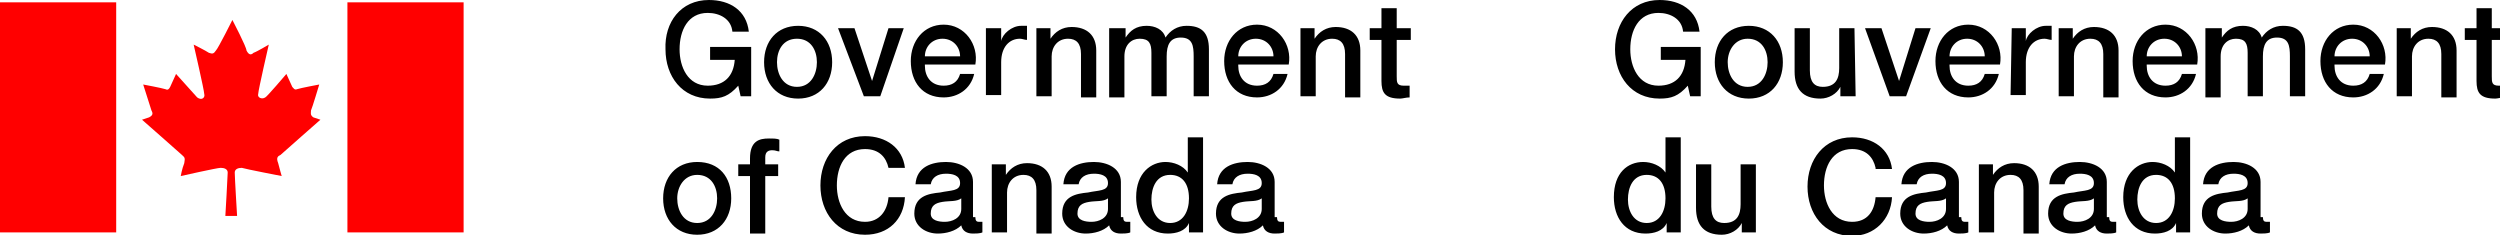
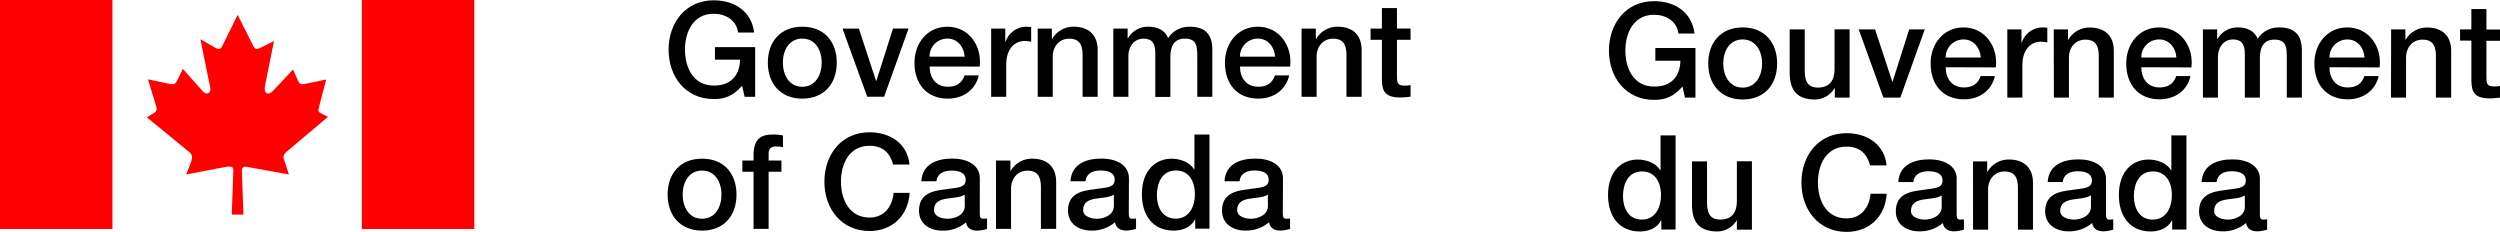
- <svg xmlns="http://www.w3.org/2000/svg" version="1.1" width="100%" height="100%" viewBox="0 0 213 20" preserveAspectRatio="xMinYMin meet">
-   <defs>
-     <style type="text/css">
- 			.fip_text {fill:#000;}.fip_flag {fill:#F00;}
- 		</style>
-   </defs>
-   <g id="sig" transform="translate(-2,-2)">
-     <path class="fip_flag" d="M 41.5,21.8 H 31.6 V 2.2 h 9.9 v 19.6 l 0,0 z M 21.8,3.7 c 0,0 -1.2,2.4 -1.4,2.6 -0.2,0.3 -0.3,0.3 -0.6,0.2 -0.3,-0.2 -1.3,-0.7 -1.3,-0.7 0,0 0.9,3.9 0.9,4.2 0.1,0.3 -0.2,0.6 -0.6,0.3 -0.1,-0.1 -1.8,-2 -1.8,-2 0,0 -0.4,0.9 -0.5,1.1 -0.1,0.2 -0.2,0.3 -0.4,0.2 -0.3,-0.1 -1.9,-0.4 -1.9,-0.4 0,0 0.6,1.9 0.7,2.2 0.1,0.2 0.2,0.4 -0.2,0.6 l -0.6,0.2 c 0,0 3.3,2.9 3.4,3 0.2,0.2 0.3,0.2 0.2,0.7 -0.2,0.5 -0.3,1.1 -0.3,1.1 0,0 3.1,-0.7 3.4,-0.7 0.3,0 0.6,0.1 0.6,0.4 0,0.3 -0.2,3.7 -0.2,3.7 h 1 c 0,0 -0.2,-3.3 -0.2,-3.7 0,-0.3 0.3,-0.4 0.6,-0.4 0.3,0.1 3.4,0.7 3.4,0.7 0,0 -0.2,-0.7 -0.3,-1.1 -0.2,-0.5 0,-0.6 0.2,-0.7 0.1,-0.1 3.4,-3 3.4,-3 L 28.7,12 c -0.3,-0.2 -0.2,-0.4 -0.2,-0.6 0.1,-0.2 0.7,-2.2 0.7,-2.2 0,0 -1.6,0.3 -1.9,0.4 C 27.1,9.7 27,9.5 26.9,9.4 26.8,9.2 26.4,8.3 26.4,8.3 c 0,0 -1.7,2 -1.8,2 -0.3,0.2 -0.7,0 -0.6,-0.3 0,-0.3 0.9,-4.2 0.9,-4.2 0,0 -1,0.6 -1.3,0.7 C 23.4,6.7 23.2,6.7 23,6.3 23,6 21.8,3.7 21.8,3.7 l 0,0 z M 11.9,21.8 V 2.2 H 2 v 19.6 h 9.9 l 0,0 z" />
-     <path class="fip_text" d="M 66,10.2 H 65.1 L 64.9,9.3 c -0.8,0.9 -1.4,1.1 -2.4,1.1 -2.4,0 -3.8,-1.9 -3.8,-4.2 C 58.6,3.9 60,2 62.4,2 c 1.8,0 3.2,0.9 3.4,2.7 H 64.4 C 64.3,3.6 63.3,3.1 62.3,3.1 c -1.7,0 -2.4,1.5 -2.4,3.1 0,1.5 0.7,3.1 2.4,3.1 1.4,0 2.2,-0.8 2.3,-2.2 H 62.5 V 6 H 66 v 4.2 z m 1.1,-2.9 c 0,-1.8 1.1,-3.1 2.9,-3.1 1.8,0 2.9,1.3 2.9,3.1 0,1.8 -1.1,3.1 -2.9,3.1 -1.8,0 -2.9,-1.3 -2.9,-3.1 z m 4.5,0 c 0,-1 -0.5,-2 -1.7,-2 -1.2,0 -1.7,1 -1.7,2 0,1 0.5,2.1 1.7,2.1 1.2,0 1.7,-1.1 1.7,-2.1 z m 1.8,-2.9 h 1.4 l 1.5,4.5 0,0 1.4,-4.5 H 79 l -2,5.8 H 75.6 L 73.4,4.4 z m 7.4,3.2 c 0,0.9 0.5,1.7 1.6,1.7 0.7,0 1.2,-0.3 1.4,-1 H 85 c -0.3,1.3 -1.4,2 -2.6,2 -1.8,0 -2.8,-1.3 -2.8,-3.1 0,-1.7 1.1,-3.1 2.8,-3.1 1.8,0 3,1.7 2.7,3.4 h -4.3 v 0.1 z m 3,-0.8 C 83.8,6 83.2,5.3 82.3,5.3 81.4,5.3 80.8,6 80.8,6.8 h 3 z m 2.3,-2.4 h 1.2 v 1.1 l 0,0 c 0.1,-0.6 0.9,-1.3 1.7,-1.3 0.3,0 0.4,0 0.5,0 v 1.2 c -0.2,0 -0.4,-0.1 -0.6,-0.1 -0.9,0 -1.6,0.7 -1.6,2 v 2.8 H 86 V 4.4 h 0.1 z m 4.2,0 h 1.2 v 0.9 l 0,0 c 0.4,-0.6 1,-1 1.8,-1 1.3,0 2.1,0.7 2.1,2 v 4 H 94.1 V 6.6 C 94.1,5.7 93.7,5.3 93,5.3 92.1,5.3 91.6,6 91.6,6.8 v 3.4 H 90.3 V 4.4 z m 6.4,0 h 1.2 v 0.8 l 0,0 c 0.4,-0.6 0.9,-1 1.8,-1 0.7,0 1.4,0.3 1.6,1 0.4,-0.6 1,-1 1.8,-1 1.2,0 1.9,0.5 1.9,2 v 4 h -1.3 V 6.8 c 0,-0.9 -0.1,-1.6 -1.1,-1.6 -0.9,0 -1.2,0.6 -1.2,1.6 v 3.4 h -1.3 V 6.5 c 0,-0.8 -0.2,-1.2 -1,-1.2 -0.7,0 -1.3,0.5 -1.3,1.5 v 3.5 H 96.5 V 4.4 h 0.2 z m 10.8,3.2 c 0,0.9 0.5,1.7 1.6,1.7 0.7,0 1.2,-0.3 1.4,-1 h 1.2 c -0.3,1.3 -1.4,2 -2.6,2 -1.8,0 -2.8,-1.3 -2.8,-3.1 0,-1.7 1.1,-3.1 2.8,-3.1 1.8,0 3,1.7 2.7,3.4 h -4.3 v 0.1 z m 3,-0.8 c 0,-0.8 -0.6,-1.5 -1.5,-1.5 -0.9,0 -1.5,0.7 -1.5,1.5 h 3 z m 2.3,-2.4 h 1.2 v 0.9 l 0,0 c 0.4,-0.6 1,-1 1.8,-1 1.3,0 2.1,0.7 2.1,2 v 4 h -1.3 V 6.6 c 0,-0.9 -0.4,-1.3 -1.1,-1.3 -0.9,0 -1.4,0.7 -1.4,1.5 v 3.4 h -1.3 V 4.4 z m 5.9,0 h 1 V 2.7 h 1.3 v 1.7 h 1.2 v 1 H 121 v 3.1 c 0,0.5 0,0.8 0.6,0.8 0.2,0 0.4,0 0.5,0 v 1 c -0.3,0 -0.6,0.1 -0.8,0.1 -1.3,0 -1.6,-0.5 -1.6,-1.5 V 5.4 h -1 v -1 z M 58.5,18.9 c 0,-1.8 1.1,-3.1 2.9,-3.1 1.9,0 2.9,1.3 2.9,3.1 0,1.8 -1.1,3.1 -2.9,3.1 -1.8,0 -2.9,-1.3 -2.9,-3.1 z m 4.6,0 c 0,-1 -0.5,-2 -1.7,-2 -1.1,0 -1.7,1 -1.7,2 0,1 0.5,2.1 1.7,2.1 1.2,0 1.7,-1.1 1.7,-2.1 z M 64.9,16 h 1 v -0.5 c 0,-1.5 0.8,-1.7 1.6,-1.7 0.4,0 0.7,0 0.9,0.1 v 1 c -0.2,0 -0.3,-0.1 -0.6,-0.1 -0.3,0 -0.6,0.1 -0.6,0.6 V 16 h 1.1 v 1 h -1.1 v 4.9 H 65.9 V 17 h -1 v -1 z m 12.8,0.3 c -0.2,-0.9 -0.8,-1.6 -2,-1.6 -1.7,0 -2.4,1.5 -2.4,3.1 0,1.5 0.7,3.1 2.4,3.1 1.2,0 1.9,-0.9 2,-2.1 h 1.4 C 79,20.7 77.7,22 75.7,22 c -2.4,0 -3.8,-1.9 -3.8,-4.2 0,-2.3 1.4,-4.2 3.8,-4.2 1.8,0 3.2,1 3.4,2.7 h -1.4 z m 7.4,4.2 c 0,0.3 0.1,0.4 0.3,0.4 0.1,0 0.2,0 0.3,0 v 0.9 c -0.2,0.1 -0.6,0.1 -0.8,0.1 -0.5,0 -0.9,-0.2 -1,-0.7 -0.5,0.5 -1.3,0.7 -2,0.7 -1,0 -2,-0.6 -2,-1.7 0,-1.5 1.2,-1.7 2.2,-1.8 0.9,-0.2 1.7,-0.1 1.7,-0.8 0,-0.7 -0.7,-0.8 -1.2,-0.8 -0.7,0 -1.2,0.3 -1.3,0.9 H 80 c 0.1,-1.5 1.4,-1.9 2.6,-1.9 1.1,0 2.3,0.5 2.3,1.7 v 3 h 0.2 z m -1.2,-1.6 c -0.4,0.3 -1,0.2 -1.6,0.3 -0.6,0.1 -1,0.3 -1,1 0,0.6 0.7,0.7 1.2,0.7 0.6,0 1.4,-0.3 1.4,-1.1 V 18.9 z M 86.5,16 h 1.2 v 0.9 l 0,0 c 0.4,-0.6 1,-1 1.8,-1 1.3,0 2.1,0.7 2.1,2 v 4 h -1.3 v -3.7 c 0,-0.9 -0.4,-1.3 -1.1,-1.3 -0.9,0 -1.4,0.7 -1.4,1.5 v 3.4 H 86.5 V 16 z m 11.2,4.5 c 0,0.3 0.1,0.4 0.3,0.4 0.1,0 0.2,0 0.3,0 v 0.9 c -0.2,0.1 -0.6,0.1 -0.8,0.1 -0.5,0 -0.9,-0.2 -1,-0.7 -0.5,0.5 -1.3,0.7 -2,0.7 -1,0 -2,-0.6 -2,-1.7 0,-1.5 1.2,-1.7 2.2,-1.8 0.9,-0.2 1.7,-0.1 1.7,-0.8 0,-0.7 -0.7,-0.8 -1.2,-0.8 -0.7,0 -1.2,0.3 -1.3,0.9 h -1.3 c 0.1,-1.5 1.4,-1.9 2.6,-1.9 1.1,0 2.3,0.5 2.3,1.7 v 3 h 0.2 z m -1.3,-1.6 c -0.4,0.3 -1,0.2 -1.6,0.3 -0.6,0.1 -1,0.3 -1,1 0,0.6 0.7,0.7 1.2,0.7 0.6,0 1.4,-0.3 1.4,-1.1 v -0.9 z m 8.1,2.9 h -1.2 V 21 l 0,0 c -0.3,0.7 -1.1,0.9 -1.8,0.9 -1.8,0 -2.7,-1.4 -2.7,-3.1 0,-2.1 1.3,-3 2.5,-3 0.7,0 1.5,0.3 1.9,0.9 l 0,0 v -3 h 1.3 v 8.1 z M 101.7,21 c 1.1,0 1.6,-1 1.6,-2.1 0,-1.3 -0.6,-2 -1.6,-2 -1.2,0 -1.6,1.1 -1.6,2.1 0,1 0.5,2 1.6,2 z m 9.1,-0.5 c 0,0.3 0.1,0.4 0.3,0.4 0.1,0 0.2,0 0.3,0 v 0.9 c -0.2,0.1 -0.6,0.1 -0.8,0.1 -0.5,0 -0.9,-0.2 -1,-0.7 -0.5,0.5 -1.3,0.7 -2,0.7 -1,0 -2,-0.6 -2,-1.7 0,-1.5 1.2,-1.7 2.2,-1.8 0.9,-0.2 1.7,-0.1 1.7,-0.8 0,-0.7 -0.7,-0.8 -1.2,-0.8 -0.7,0 -1.2,0.3 -1.3,0.9 h -1.3 c 0.1,-1.5 1.4,-1.9 2.6,-1.9 1.1,0 2.3,0.5 2.3,1.7 v 3 h 0.2 z m -1.3,-1.6 c -0.4,0.3 -1,0.2 -1.6,0.3 -0.6,0.1 -1,0.3 -1,1 0,0.6 0.7,0.7 1.2,0.7 0.6,0 1.4,-0.3 1.4,-1.1 v -0.9 z m 37.4,-8.7 H 146 l -0.2,-0.9 c -0.8,0.9 -1.4,1.1 -2.4,1.1 -2.4,0 -3.8,-1.9 -3.8,-4.2 0,-2.3 1.4,-4.2 3.8,-4.2 1.8,0 3.2,0.9 3.4,2.7 h -1.4 c -0.1,-1.1 -1.1,-1.6 -2.1,-1.6 -1.7,0 -2.4,1.5 -2.4,3.1 0,1.5 0.7,3.1 2.4,3.1 1.4,0 2.2,-0.8 2.3,-2.2 h -2.1 V 6 h 3.4 v 4.2 z m 1.2,-2.9 c 0,-1.8 1.1,-3.1 2.9,-3.1 1.8,0 2.9,1.3 2.9,3.1 0,1.8 -1.1,3.1 -2.9,3.1 -1.8,0 -2.9,-1.3 -2.9,-3.1 z m 4.5,0 c 0,-1 -0.5,-2 -1.7,-2 -1.1,0 -1.7,1 -1.7,2 0,1 0.5,2.1 1.7,2.1 1.2,0 1.7,-1.1 1.7,-2.1 z m 7.5,2.9 h -1.3 V 9.4 l 0,0 c -0.3,0.6 -1,1 -1.7,1 -1.5,0 -2.2,-0.8 -2.2,-2.3 V 4.4 h 1.3 V 8 c 0,1 0.4,1.4 1.1,1.4 1.1,0 1.4,-0.7 1.4,-1.6 V 4.4 h 1.3 l 0.1,5.8 0,0 z m 0.8,-5.8 h 1.4 l 1.5,4.5 0,0 1.4,-4.5 h 1.3 l -2.1,5.8 H 163 l -2.1,-5.8 z m 7.2,3.2 c 0,0.9 0.5,1.7 1.6,1.7 0.7,0 1.2,-0.3 1.4,-1 h 1.2 c -0.3,1.3 -1.4,2 -2.6,2 -1.8,0 -2.8,-1.3 -2.8,-3.1 0,-1.7 1.1,-3.1 2.8,-3.1 1.8,0 3,1.7 2.7,3.4 h -4.3 v 0.1 z m 3,-0.8 c 0,-0.8 -0.6,-1.5 -1.5,-1.5 -0.9,0 -1.5,0.7 -1.5,1.5 h 3 z m 2.3,-2.4 h 1.2 v 1.1 l 0,0 c 0.1,-0.6 0.9,-1.3 1.7,-1.3 0.3,0 0.4,0 0.5,0 v 1.2 c -0.2,0 -0.4,-0.1 -0.6,-0.1 -0.9,0 -1.6,0.7 -1.6,2 v 2.8 h -1.3 l 0.1,-5.7 0,0 z m 4,0 h 1.2 v 0.9 l 0,0 c 0.4,-0.6 1,-1 1.8,-1 1.3,0 2.1,0.7 2.1,2 v 4 h -1.3 V 6.6 c 0,-0.9 -0.4,-1.3 -1.1,-1.3 -0.9,0 -1.4,0.7 -1.4,1.5 v 3.4 h -1.3 V 4.4 z m 7.5,3.2 c 0,0.9 0.5,1.7 1.6,1.7 0.7,0 1.2,-0.3 1.4,-1 h 1.2 c -0.3,1.3 -1.4,2 -2.6,2 -1.8,0 -2.8,-1.3 -2.8,-3.1 0,-1.7 1.1,-3.1 2.8,-3.1 1.8,0 3,1.7 2.7,3.4 h -4.3 v 0.1 z m 3,-0.8 c 0,-0.8 -0.6,-1.5 -1.5,-1.5 -0.9,0 -1.5,0.7 -1.5,1.5 h 3 z m 2.2,-2.4 h 1.2 v 0.8 l 0,0 c 0.4,-0.6 0.9,-1 1.8,-1 0.7,0 1.4,0.3 1.6,1 0.4,-0.6 1,-1 1.8,-1 1.2,0 1.9,0.5 1.9,2 v 4 h -1.3 V 6.8 c 0,-0.9 -0.1,-1.6 -1.1,-1.6 -0.9,0 -1.2,0.6 -1.2,1.6 v 3.4 h -1.3 V 6.5 c 0,-0.8 -0.2,-1.2 -1,-1.2 -0.7,0 -1.3,0.5 -1.3,1.5 v 3.5 h -1.3 V 4.4 h 0.2 z m 10.8,3.2 c 0,0.9 0.5,1.7 1.6,1.7 0.7,0 1.2,-0.3 1.4,-1 h 1.2 c -0.3,1.3 -1.4,2 -2.6,2 -1.8,0 -2.8,-1.3 -2.8,-3.1 0,-1.7 1.1,-3.1 2.8,-3.1 1.8,0 3,1.7 2.7,3.4 h -4.3 v 0.1 z m 3,-0.8 c 0,-0.8 -0.6,-1.5 -1.5,-1.5 -0.9,0 -1.5,0.7 -1.5,1.5 h 3 z m 2.3,-2.4 h 1.2 v 0.9 l 0,0 c 0.4,-0.6 1,-1 1.8,-1 1.3,0 2.1,0.7 2.1,2 v 4 H 210 V 6.6 c 0,-0.9 -0.4,-1.3 -1.1,-1.3 -0.9,0 -1.4,0.7 -1.4,1.5 v 3.4 h -1.3 V 4.4 z m 5.8,0 h 1 V 2.7 h 1.3 v 1.7 h 1.2 v 1 h -1.2 v 3.1 c 0,0.5 0,0.8 0.6,0.8 0.2,0 0.4,0 0.5,0 v 1 c -0.3,0 -0.6,0.1 -0.8,0.1 -1.3,0 -1.6,-0.5 -1.6,-1.5 V 5.4 h -1 v -1 z M 145.2,21.8 H 144 V 21 l 0,0 c -0.3,0.7 -1.1,0.9 -1.8,0.9 -1.8,0 -2.7,-1.4 -2.7,-3.1 0,-2.1 1.2,-3 2.5,-3 0.7,0 1.5,0.3 1.9,0.9 l 0,0 v -3 h 1.3 v 8.1 z M 142.3,21 c 1.1,0 1.6,-1 1.6,-2.1 0,-1.3 -0.6,-2 -1.6,-2 -1.2,0 -1.6,1.1 -1.6,2.1 0,1 0.5,2 1.6,2 z m 9.4,0.8 h -1.3 V 21 l 0,0 c -0.3,0.6 -1,1 -1.7,1 -1.5,0 -2.2,-0.8 -2.2,-2.3 V 16 h 1.3 v 3.6 c 0,1 0.4,1.4 1.1,1.4 1.1,0 1.4,-0.7 1.4,-1.6 V 16 h 1.3 v 5.8 h 0.1 z m 10.1,-5.5 c -0.2,-0.9 -0.8,-1.6 -2,-1.6 -1.7,0 -2.4,1.5 -2.4,3.1 0,1.5 0.7,3.1 2.4,3.1 1.3,0 1.9,-0.9 2,-2.1 h 1.4 c -0.1,1.9 -1.5,3.3 -3.4,3.3 -2.4,0 -3.8,-1.9 -3.8,-4.2 0,-2.3 1.4,-4.2 3.8,-4.2 1.8,0 3.2,1 3.4,2.7 h -1.4 v -0.1 z m 7.3,4.2 c 0,0.3 0.1,0.4 0.3,0.4 0.1,0 0.2,0 0.3,0 v 0.9 c -0.2,0.1 -0.6,0.1 -0.8,0.1 -0.5,0 -0.9,-0.2 -1,-0.7 -0.5,0.5 -1.3,0.7 -2,0.7 -1,0 -2,-0.6 -2,-1.7 0,-1.5 1.2,-1.7 2.2,-1.8 0.9,-0.2 1.7,-0.1 1.7,-0.8 0,-0.7 -0.7,-0.8 -1.2,-0.8 -0.7,0 -1.2,0.3 -1.3,0.9 H 164 c 0.1,-1.5 1.4,-1.9 2.6,-1.9 1.1,0 2.3,0.5 2.3,1.7 v 3 h 0.2 z m -1.3,-1.6 c -0.4,0.3 -1,0.2 -1.6,0.3 -0.6,0.1 -1,0.3 -1,1 0,0.6 0.7,0.7 1.2,0.7 0.6,0 1.4,-0.3 1.4,-1.1 v -0.9 l 0,0 z m 2.8,-2.9 h 1.2 v 0.9 l 0,0 c 0.4,-0.6 1,-1 1.8,-1 1.3,0 2.1,0.7 2.1,2 v 4 h -1.3 v -3.7 c 0,-0.9 -0.4,-1.3 -1.1,-1.3 -0.9,0 -1.4,0.7 -1.4,1.5 v 3.4 h -1.3 V 16 z m 11.1,4.5 c 0,0.3 0.1,0.4 0.3,0.4 0.1,0 0.2,0 0.3,0 v 0.9 c -0.2,0.1 -0.6,0.1 -0.8,0.1 -0.5,0 -0.9,-0.2 -1,-0.7 -0.5,0.5 -1.3,0.7 -2,0.7 -1,0 -2,-0.6 -2,-1.7 0,-1.5 1.2,-1.7 2.2,-1.8 0.9,-0.2 1.7,-0.1 1.7,-0.8 0,-0.7 -0.7,-0.8 -1.2,-0.8 -0.7,0 -1.2,0.3 -1.3,0.9 h -1.3 c 0.1,-1.5 1.4,-1.9 2.6,-1.9 1.1,0 2.3,0.5 2.3,1.7 v 3 h 0.2 z m -1.3,-1.6 c -0.4,0.3 -1,0.2 -1.6,0.3 -0.6,0.1 -1,0.3 -1,1 0,0.6 0.7,0.7 1.2,0.7 0.6,0 1.4,-0.3 1.4,-1.1 v -0.9 l 0,0 z m 8.2,2.9 h -1.2 V 21 l 0,0 c -0.3,0.7 -1.1,0.9 -1.8,0.9 -1.8,0 -2.7,-1.4 -2.7,-3.1 0,-2.1 1.3,-3 2.5,-3 0.7,0 1.5,0.3 1.9,0.9 l 0,0 v -3 h 1.3 v 8.1 z M 185.7,21 c 1.1,0 1.6,-1 1.6,-2.1 0,-1.3 -0.6,-2 -1.6,-2 -1.2,0 -1.6,1.1 -1.6,2.1 0,1 0.5,2 1.6,2 z m 9.1,-0.5 c 0,0.3 0.1,0.4 0.3,0.4 0.1,0 0.2,0 0.3,0 v 0.9 c -0.2,0.1 -0.6,0.1 -0.8,0.1 -0.5,0 -0.9,-0.2 -1,-0.7 -0.5,0.5 -1.3,0.7 -2,0.7 -1,0 -2,-0.6 -2,-1.7 0,-1.5 1.2,-1.7 2.2,-1.8 0.9,-0.2 1.7,-0.1 1.7,-0.8 0,-0.7 -0.7,-0.8 -1.2,-0.8 -0.7,0 -1.2,0.3 -1.3,0.9 h -1.3 c 0.1,-1.5 1.4,-1.9 2.6,-1.9 1.1,0 2.3,0.5 2.3,1.7 v 3 h 0.2 z m -1.3,-1.6 c -0.4,0.3 -1,0.2 -1.6,0.3 -0.6,0.1 -1,0.3 -1,1 0,0.6 0.7,0.7 1.2,0.7 0.6,0 1.4,-0.3 1.4,-1.1 v -0.9 l 0,0 z" />
-   </g>
+ <svg xmlns="http://www.w3.org/2000/svg" viewBox="0 0 819 75.97">
+   <rect width="36.84" height="75.01" style="fill:#FF0000" />
+   <rect x="118.54" width="36.84" height="75.01" style="fill:#FF0000" />
+   <path d="M72.58,15.61,77.84,4.9l5.22,10.32c.65,1.09,1.18,1,2.22.48l4.49-2.22L86.85,27.89c-.61,2.83,1,3.66,2.75,1.74L96,22.79l1.7,3.87c.57,1.17,1.43,1,2.57.79l6.61-1.39-2.22,8.35,0,.18c-.26,1.09-.78,2,.44,2.53l2.35,1.17L93.77,49.82c-1.39,1.43-.91,1.87-.39,3.48l1.26,3.87-12.71-2.3c-1.57-.39-2.66-.39-2.7.87l.52,14.58H75.93l.52-14.54c0-1.43-1.09-1.39-3.66-.86L61,57.18l1.52-3.87c.52-1.48.66-2.48-.52-3.48L48.11,38.46l2.57-1.57c.74-.57.78-1.17.39-2.44L48.46,26l6.7,1.43c1.87.44,2.39,0,2.87-1l1.87-3.83L66.52,30c1.17,1.39,2.83.48,2.31-1.52L65.65,12.86l4.92,2.83c.78.48,1.61.61,2.09-.3" transform="translate(0 -0.02)" style="fill:#FF0000" />
+   <path d="M247.4,31.73h-3.46l-.82-3.63c-2.9,3.29-5.53,4.37-9.3,4.37-9.25,0-14.79-7.35-14.79-16.17S224.57.12,233.82.12c6.75,0,12.41,3.59,13.23,10.55h-5.27c-.52-4.06-4.06-6.14-8-6.14-6.62,0-9.38,5.84-9.38,11.76s2.77,11.76,9.38,11.76c5.53.08,8.56-3.24,8.65-8.48h-8.21V15.47H247.4Z" transform="translate(0 -0.02)" style="fill:#000" />
+   <path d="M262.83,28.44c-4.41,0-6.36-4-6.36-7.91s1.95-7.87,6.36-7.87,6.36,4,6.36,7.87S267.24,28.44,262.83,28.44Zm0,3.89c7.18,0,11.29-4.93,11.29-11.8S270,8.77,262.83,8.77s-11.29,4.93-11.29,11.76S255.65,32.34,262.83,32.34Z" transform="translate(0 -0.02)" style="fill:#000" />
+   <path d="M276,9.38h5.36L287,26.54h.09l5.45-17.17h5.1l-8,22.35h-5.53Z" transform="translate(0 -0.02)" style="fill:#000" />
+   <path d="M304.51,18.58a5.84,5.84,0,0,1,5.88-5.92c3.33,0,5.45,2.81,5.62,5.92Zm16.43,3.25c.82-6.7-3.5-13.06-10.55-13.06-6.66,0-10.81,5.45-10.81,11.8,0,6.87,3.94,11.76,10.94,11.76,4.89,0,9-2.72,10.12-7.61H316c-.87,2.47-2.59,3.72-5.45,3.72-4.11,0-6-3.11-6-6.62Z" transform="translate(0 -0.02)" style="fill:#000" />
+   <path d="M324.7,9.38h4.63V13.7h.09a7.21,7.21,0,0,1,6.53-4.93,11.69,11.69,0,0,1,1.86.13v4.76a17.6,17.6,0,0,0-2.12-.22c-3.37,0-6.05,2.72-6.05,7.65V31.73H324.7V9.38Z" transform="translate(0 -0.02)" style="fill:#000" />
+   <path d="M339.92,9.38h4.67v3.29l.09.09a8,8,0,0,1,7-4c4.84,0,7.91,2.59,7.91,7.61V31.73h-4.93V17.68c-.09-3.5-1.47-5-4.37-5-3.29,0-5.41,2.59-5.41,5.88V31.73h-4.93V9.38Z" transform="translate(0 -0.02)" style="fill:#000" />
+   <path d="M364.74,9.38h4.67v3.11h.13a7.47,7.47,0,0,1,6.87-3.72c2.72,0,5.28,1.17,6.27,3.72a8.07,8.07,0,0,1,7-3.72c4.71,0,7.48,2.08,7.48,7.52V31.73h-4.93V18.67c0-3.55-.22-6-4.06-6-3.33,0-4.76,2.21-4.76,6v13.1h-4.93V17.38c0-3.07-1-4.71-3.93-4.71-2.55,0-4.89,2.08-4.89,5.79V31.73h-4.93V9.38Z" transform="translate(0 -0.02)" style="fill:#000" />
+   <path d="M406.21,18.58a5.84,5.84,0,0,1,5.88-5.92c3.33,0,5.45,2.81,5.62,5.92Zm16.43,3.25c.82-6.7-3.5-13.06-10.55-13.06-6.66,0-10.81,5.45-10.81,11.8,0,6.87,3.93,11.76,10.94,11.76,4.89,0,9-2.72,10.12-7.61h-4.67c-.86,2.47-2.59,3.72-5.45,3.72-4.11,0-6-3.11-6-6.62Z" transform="translate(0 -0.02)" style="fill:#000" />
+   <path d="M426.4,9.38h4.67v3.29l.09.09a8,8,0,0,1,7-4c4.84,0,7.91,2.59,7.91,7.61V31.73H441.1V17.68c-.09-3.5-1.47-5-4.37-5-3.29,0-5.41,2.59-5.41,5.88V31.73H426.4V9.38Z" transform="translate(0 -0.02)" style="fill:#000" />
+   <path d="M449,9.38h3.71V2.67h4.93v6.7h4.45v3.68h-4.45V25c0,2,.17,3.07,2.38,3.07a8.25,8.25,0,0,0,2.08-.18v3.81c-1.08.08-2.12.26-3.2.26-5.15,0-6.1-2-6.19-5.71V13.05H449V9.38Z" transform="translate(0 -0.02)" style="fill:#000" />
+   <path d="M230,71.68c-4.41,0-6.36-4-6.36-7.91S225.6,55.9,230,55.9s6.36,4,6.36,7.87S234.43,71.68,230,71.68Zm0,3.89c7.18,0,11.28-4.93,11.28-11.8S237.19,52,230,52s-11.29,4.93-11.29,11.76S222.83,75.57,230,75.57Z" transform="translate(0 -0.02)" style="fill:#000" />
+   <path d="M243.2,52.61h3.67V50.76c0-5.71,3-6.66,6.18-6.66a13.89,13.89,0,0,1,3.46.3v3.85a8.32,8.32,0,0,0-2.29-.26c-1.34,0-2.42.48-2.42,2.33v2.29H256v3.68H251.8V75h-4.93V56.29H243.2Z" transform="translate(0 -0.02)" style="fill:#000" />
+   <path d="M292.58,53.91c-.91-3.55-3.2-6.14-7.7-6.14-6.62,0-9.38,5.84-9.38,11.76s2.77,11.76,9.38,11.76c4.8,0,7.44-3.59,7.87-8.09H298c-.43,7.39-5.66,12.5-13.14,12.5-9.25,0-14.79-7.35-14.79-16.17s5.54-16.17,14.79-16.17c7,0,12.45,3.89,13.1,10.55h-5.4Z" transform="translate(0 -0.02)" style="fill:#000" />
+   <path d="M316.06,67.45c0,3.11-3.37,4.24-5.54,4.24-1.73,0-4.54-.65-4.54-2.85,0-2.59,1.9-3.37,4-3.72s4.54-.35,6.05-1.34Zm4.93-9c0-4.71-4.58-6.48-9-6.48-4.93,0-9.82,1.69-10.16,7.44h4.93C307,57,309,55.9,311.73,55.9c2,0,4.63.48,4.63,3,0,2.9-3.16,2.51-6.7,3.16-4.15.47-8.6,1.38-8.6,7,0,4.37,3.63,6.53,7.65,6.53a11.47,11.47,0,0,0,7.74-2.72c.39,2,1.82,2.72,3.8,2.72a12.36,12.36,0,0,0,3.11-.56V71.6a7.18,7.18,0,0,1-1.21.08c-.91,0-1.17-.47-1.17-1.69Z" transform="translate(0 -0.02)" style="fill:#000" />
+   <path d="M326.3,52.61H331V55.9l.09.09a8,8,0,0,1,7-4c4.84,0,7.91,2.59,7.91,7.61V75H341V60.92c-.09-3.5-1.47-5-4.37-5-3.29,0-5.41,2.59-5.41,5.88V75H326.3V52.61Z" transform="translate(0 -0.02)" style="fill:#000" />
+   <path d="M364.91,67.45c0,3.11-3.37,4.24-5.53,4.24-1.73,0-4.54-.65-4.54-2.85,0-2.59,1.9-3.37,4-3.72s4.54-.35,6.05-1.34Zm4.93-9c0-4.71-4.58-6.48-9-6.48-4.93,0-9.81,1.69-10.16,7.44h4.93c.22-2.42,2.16-3.54,4.93-3.54,2,0,4.63.48,4.63,3,0,2.9-3.16,2.51-6.7,3.16-4.15.47-8.6,1.38-8.6,7,0,4.37,3.63,6.53,7.65,6.53a11.47,11.47,0,0,0,7.74-2.72c.39,2,1.82,2.72,3.8,2.72a12.36,12.36,0,0,0,3.11-.56V71.6a7.19,7.19,0,0,1-1.21.08c-.91,0-1.17-.47-1.17-1.69Z" transform="translate(0 -0.02)" style="fill:#000" />
+   <path d="M379,64c0-4,1.64-8.13,6.27-8.13,3.8,0,6.18,2.94,6.18,7.87,0,3.89-1.86,7.91-6.27,7.91S379,67.88,379,64ZM396.22,44.1h-4.93V55.51h-.09c-1.51-2.46-4.63-3.5-7.44-3.5-4.89,0-9.68,3.54-9.68,11.63,0,6.7,3.41,11.93,10.46,11.93,2.81,0,5.62-1.08,6.92-3.63h.09v3h4.67V44.1Z" transform="translate(0 -0.02)" style="fill:#000" />
+   <path d="M415.37,67.45c0,3.11-3.37,4.24-5.54,4.24-1.73,0-4.54-.65-4.54-2.85,0-2.59,1.9-3.37,4-3.72s4.54-.35,6.05-1.34Zm4.93-9c0-4.71-4.58-6.48-9-6.48-4.93,0-9.82,1.69-10.16,7.44h4.93c.22-2.42,2.16-3.54,4.93-3.54,2,0,4.63.48,4.63,3,0,2.9-3.16,2.51-6.7,3.16-4.15.47-8.6,1.38-8.6,7,0,4.37,3.63,6.53,7.65,6.53a11.46,11.46,0,0,0,7.74-2.72c.39,2,1.82,2.72,3.8,2.72a12.35,12.35,0,0,0,3.11-.56V71.6a7.18,7.18,0,0,1-1.21.08c-.91,0-1.17-.47-1.17-1.69Z" transform="translate(0 -0.02)" style="fill:#000" />
+   <path d="M555.47,32H552l-.82-3.63c-2.9,3.29-5.53,4.37-9.3,4.37-9.25,0-14.79-7.35-14.79-16.17S532.64.4,541.89.4C548.64.4,554.3,4,555.12,11h-5.27c-.52-4.06-4.06-6.14-8-6.14-6.62,0-9.38,5.84-9.38,11.76s2.77,11.76,9.38,11.76c5.53.09,8.56-3.24,8.65-8.47h-8.21V15.75h13.14V32Z" transform="translate(0 -0.02)" style="fill:#000" />
+   <path d="M570.9,28.72c-4.41,0-6.36-4-6.36-7.91s1.95-7.87,6.36-7.87,6.36,4,6.36,7.87S575.31,28.72,570.9,28.72Zm0,3.89c7.18,0,11.29-4.93,11.29-11.8S578.08,9,570.9,9,559.62,14,559.62,20.81,563.73,32.61,570.9,32.61Z" transform="translate(0 -0.02)" style="fill:#000" />
+   <path d="M605.93,32h-4.84V28.9H601a7.51,7.51,0,0,1-6.36,3.72c-5.84,0-8.34-2.94-8.34-8.78V9.65h4.93V23.36c0,3.94,1.6,5.36,4.28,5.36,4.11,0,5.49-2.63,5.49-6.1v-13h4.93V32Z" transform="translate(0 -0.02)" style="fill:#000" />
+   <path d="M608.91,9.65h5.36l5.66,17.17H620l5.45-17.17h5.1l-8,22.35H617Z" transform="translate(0 -0.02)" style="fill:#000" />
+   <path d="M637.4,18.86a5.84,5.84,0,0,1,5.88-5.92c3.33,0,5.45,2.81,5.62,5.92Zm16.43,3.24C654.66,15.4,650.33,9,643.28,9c-6.66,0-10.81,5.45-10.81,11.8,0,6.87,3.93,11.76,10.94,11.76,4.88,0,9-2.72,10.12-7.61h-4.67c-.86,2.47-2.59,3.72-5.45,3.72-4.11,0-6-3.11-6-6.62Z" transform="translate(0 -0.02)" style="fill:#000" />
+   <path d="M657.6,9.65h4.63V14h.08A7.22,7.22,0,0,1,668.84,9a11.75,11.75,0,0,1,1.86.13v4.76a17.5,17.5,0,0,0-2.12-.22c-3.37,0-6.05,2.72-6.05,7.65V32H657.6V9.65Z" transform="translate(0 -0.02)" style="fill:#000" />
+   <path d="M672.81,9.65h4.67v3.29l.09.09a8,8,0,0,1,7-4c4.85,0,7.91,2.59,7.91,7.61V32h-4.93V18c-.08-3.5-1.47-5-4.37-5-3.29,0-5.4,2.59-5.4,5.88V32h-4.93Z" transform="translate(0 -0.02)" style="fill:#000" />
+   <path d="M701.48,18.86a5.84,5.84,0,0,1,5.88-5.92c3.33,0,5.45,2.81,5.62,5.92Zm16.43,3.24C718.73,15.4,714.41,9,707.36,9c-6.66,0-10.81,5.45-10.81,11.8,0,6.87,3.94,11.76,10.94,11.76,4.89,0,9-2.72,10.12-7.61h-4.67c-.87,2.47-2.6,3.72-5.45,3.72-4.11,0-6-3.11-6-6.62Z" transform="translate(0 -0.02)" style="fill:#000" />
+   <path d="M721.67,9.65h4.67v3.11h.13A7.47,7.47,0,0,1,733.34,9c2.73,0,5.28,1.17,6.27,3.72a8.07,8.07,0,0,1,7-3.72c4.71,0,7.48,2.08,7.48,7.52V32h-4.93V19c0-3.55-.22-6-4.06-6-3.33,0-4.76,2.21-4.76,6V32h-4.93V17.65c0-3.07-1-4.71-3.93-4.71-2.55,0-4.88,2.08-4.88,5.79V32h-4.93V9.65Z" transform="translate(0 -0.02)" style="fill:#000" />
+   <path d="M763.14,18.86A5.84,5.84,0,0,1,769,12.94c3.33,0,5.45,2.81,5.62,5.92Zm16.43,3.24C780.39,15.4,776.06,9,769,9c-6.66,0-10.81,5.45-10.81,11.8,0,6.87,3.93,11.76,10.94,11.76,4.88,0,9-2.72,10.12-7.61h-4.67c-.86,2.47-2.59,3.72-5.45,3.72-4.11,0-6-3.11-6-6.62Z" transform="translate(0 -0.02)" style="fill:#000" />
+   <path d="M783.33,9.65H788v3.29l.09.09a8,8,0,0,1,7-4c4.85,0,7.91,2.59,7.91,7.61V32H798V18c-.08-3.5-1.47-5-4.37-5-3.29,0-5.41,2.59-5.41,5.88V32h-4.93Z" transform="translate(0 -0.02)" style="fill:#000" />
+   <path d="M805.9,9.65h3.72V3h4.93v6.7H819v3.68h-4.45V25.27c0,2,.17,3.07,2.38,3.07a8.43,8.43,0,0,0,2.08-.17V32c-1.08.08-2.12.26-3.2.26-5.14,0-6.09-2-6.18-5.71V13.33h-3.72V9.65Z" transform="translate(0 -0.02)" style="fill:#000" />
+   <path d="M531.69,64.31c0-4,1.64-8.13,6.27-8.13,3.8,0,6.18,2.94,6.18,7.87,0,3.89-1.86,7.91-6.27,7.91S531.69,68.15,531.69,64.31ZM548.9,44.37H544V55.79h-.09c-1.51-2.46-4.63-3.5-7.43-3.5-4.89,0-9.69,3.54-9.69,11.63,0,6.7,3.42,11.93,10.46,11.93,2.81,0,5.62-1.08,6.92-3.63h.08v3h4.67V44.37Z" transform="translate(0 -0.02)" style="fill:#000" />
+   <path d="M573.89,75.25H569V72.13H569a7.51,7.51,0,0,1-6.36,3.72c-5.84,0-8.34-2.94-8.34-8.78V52.89h4.93V66.59c0,3.94,1.6,5.36,4.28,5.36,4.11,0,5.49-2.63,5.49-6.1v-13h4.93V75.25Z" transform="translate(0 -0.02)" style="fill:#000" />
+   <path d="M612.63,54.19c-.91-3.55-3.2-6.14-7.7-6.14-6.62,0-9.38,5.84-9.38,11.76s2.77,11.76,9.38,11.76c4.8,0,7.43-3.58,7.87-8.08h5.28c-.43,7.39-5.66,12.5-13.14,12.5-9.25,0-14.79-7.35-14.79-16.17s5.53-16.17,14.79-16.17c7,0,12.45,3.89,13.1,10.55h-5.41Z" transform="translate(0 -0.02)" style="fill:#000" />
+   <path d="M636.11,67.72c0,3.11-3.37,4.24-5.53,4.24-1.73,0-4.54-.65-4.54-2.85,0-2.59,1.9-3.37,4-3.72s4.54-.35,6.05-1.34v3.68Zm4.93-9c0-4.71-4.58-6.49-9-6.49-4.93,0-9.81,1.69-10.16,7.44h4.93c.22-2.42,2.17-3.55,4.93-3.55,2,0,4.63.48,4.63,3,0,2.9-3.16,2.51-6.7,3.16-4.15.47-8.6,1.38-8.6,7,0,4.37,3.63,6.53,7.65,6.53a11.46,11.46,0,0,0,7.74-2.72c.39,2,1.82,2.72,3.81,2.72a12.37,12.37,0,0,0,3.11-.56V71.88a7.21,7.21,0,0,1-1.21.08c-.91,0-1.17-.47-1.17-1.69V58.77Z" transform="translate(0 -0.02)" style="fill:#000" />
+   <path d="M646.35,52.89H651v3.29l.09.09a8,8,0,0,1,7-4c4.85,0,7.91,2.59,7.91,7.61V75.25h-4.93V61.19c-.08-3.5-1.47-5-4.37-5-3.29,0-5.4,2.59-5.4,5.88V75.25h-4.93Z" transform="translate(0 -0.02)" style="fill:#000" />
+   <path d="M685,67.72c0,3.11-3.37,4.24-5.54,4.24-1.73,0-4.54-.65-4.54-2.85,0-2.59,1.9-3.37,4-3.72S683.45,65,685,64v3.68Zm4.93-9c0-4.71-4.58-6.49-8.95-6.49-4.93,0-9.82,1.69-10.16,7.44h4.93c.22-2.42,2.16-3.55,4.93-3.55,2,0,4.62.48,4.62,3,0,2.9-3.16,2.51-6.7,3.16-4.15.47-8.61,1.38-8.61,7,0,4.37,3.64,6.53,7.65,6.53a11.46,11.46,0,0,0,7.74-2.72c.39,2,1.82,2.72,3.81,2.72a12.33,12.33,0,0,0,3.11-.56V71.88a7.17,7.17,0,0,1-1.21.08c-.91,0-1.17-.47-1.17-1.69V58.77Z" transform="translate(0 -0.02)" style="fill:#000" />
+   <path d="M699.06,64.31c0-4,1.64-8.13,6.27-8.13,3.8,0,6.18,2.94,6.18,7.87,0,3.89-1.86,7.91-6.27,7.91S699.06,68.15,699.06,64.31Zm17.21-19.93h-4.93V55.79h-.09c-1.51-2.46-4.62-3.5-7.43-3.5-4.89,0-9.68,3.54-9.68,11.63,0,6.7,3.42,11.93,10.46,11.93,2.81,0,5.62-1.08,6.92-3.63h.09v3h4.67V44.37Z" transform="translate(0 -0.02)" style="fill:#000" />
+   <path d="M735.42,67.72c0,3.11-3.37,4.24-5.53,4.24-1.73,0-4.54-.65-4.54-2.85,0-2.59,1.9-3.37,4-3.72s4.54-.35,6.05-1.34v3.68Zm4.93-9c0-4.71-4.58-6.49-8.95-6.49-4.93,0-9.82,1.69-10.16,7.44h4.93c.22-2.42,2.16-3.55,4.93-3.55,2,0,4.62.48,4.62,3,0,2.9-3.16,2.51-6.7,3.16-4.15.47-8.61,1.38-8.61,7,0,4.37,3.64,6.53,7.65,6.53a11.47,11.47,0,0,0,7.74-2.72c.39,2,1.82,2.72,3.8,2.72a12.34,12.34,0,0,0,3.11-.56V71.88a7.18,7.18,0,0,1-1.21.08c-.91,0-1.17-.47-1.17-1.69V58.77Z" transform="translate(0 -0.02)" style="fill:#000" />
</svg>
